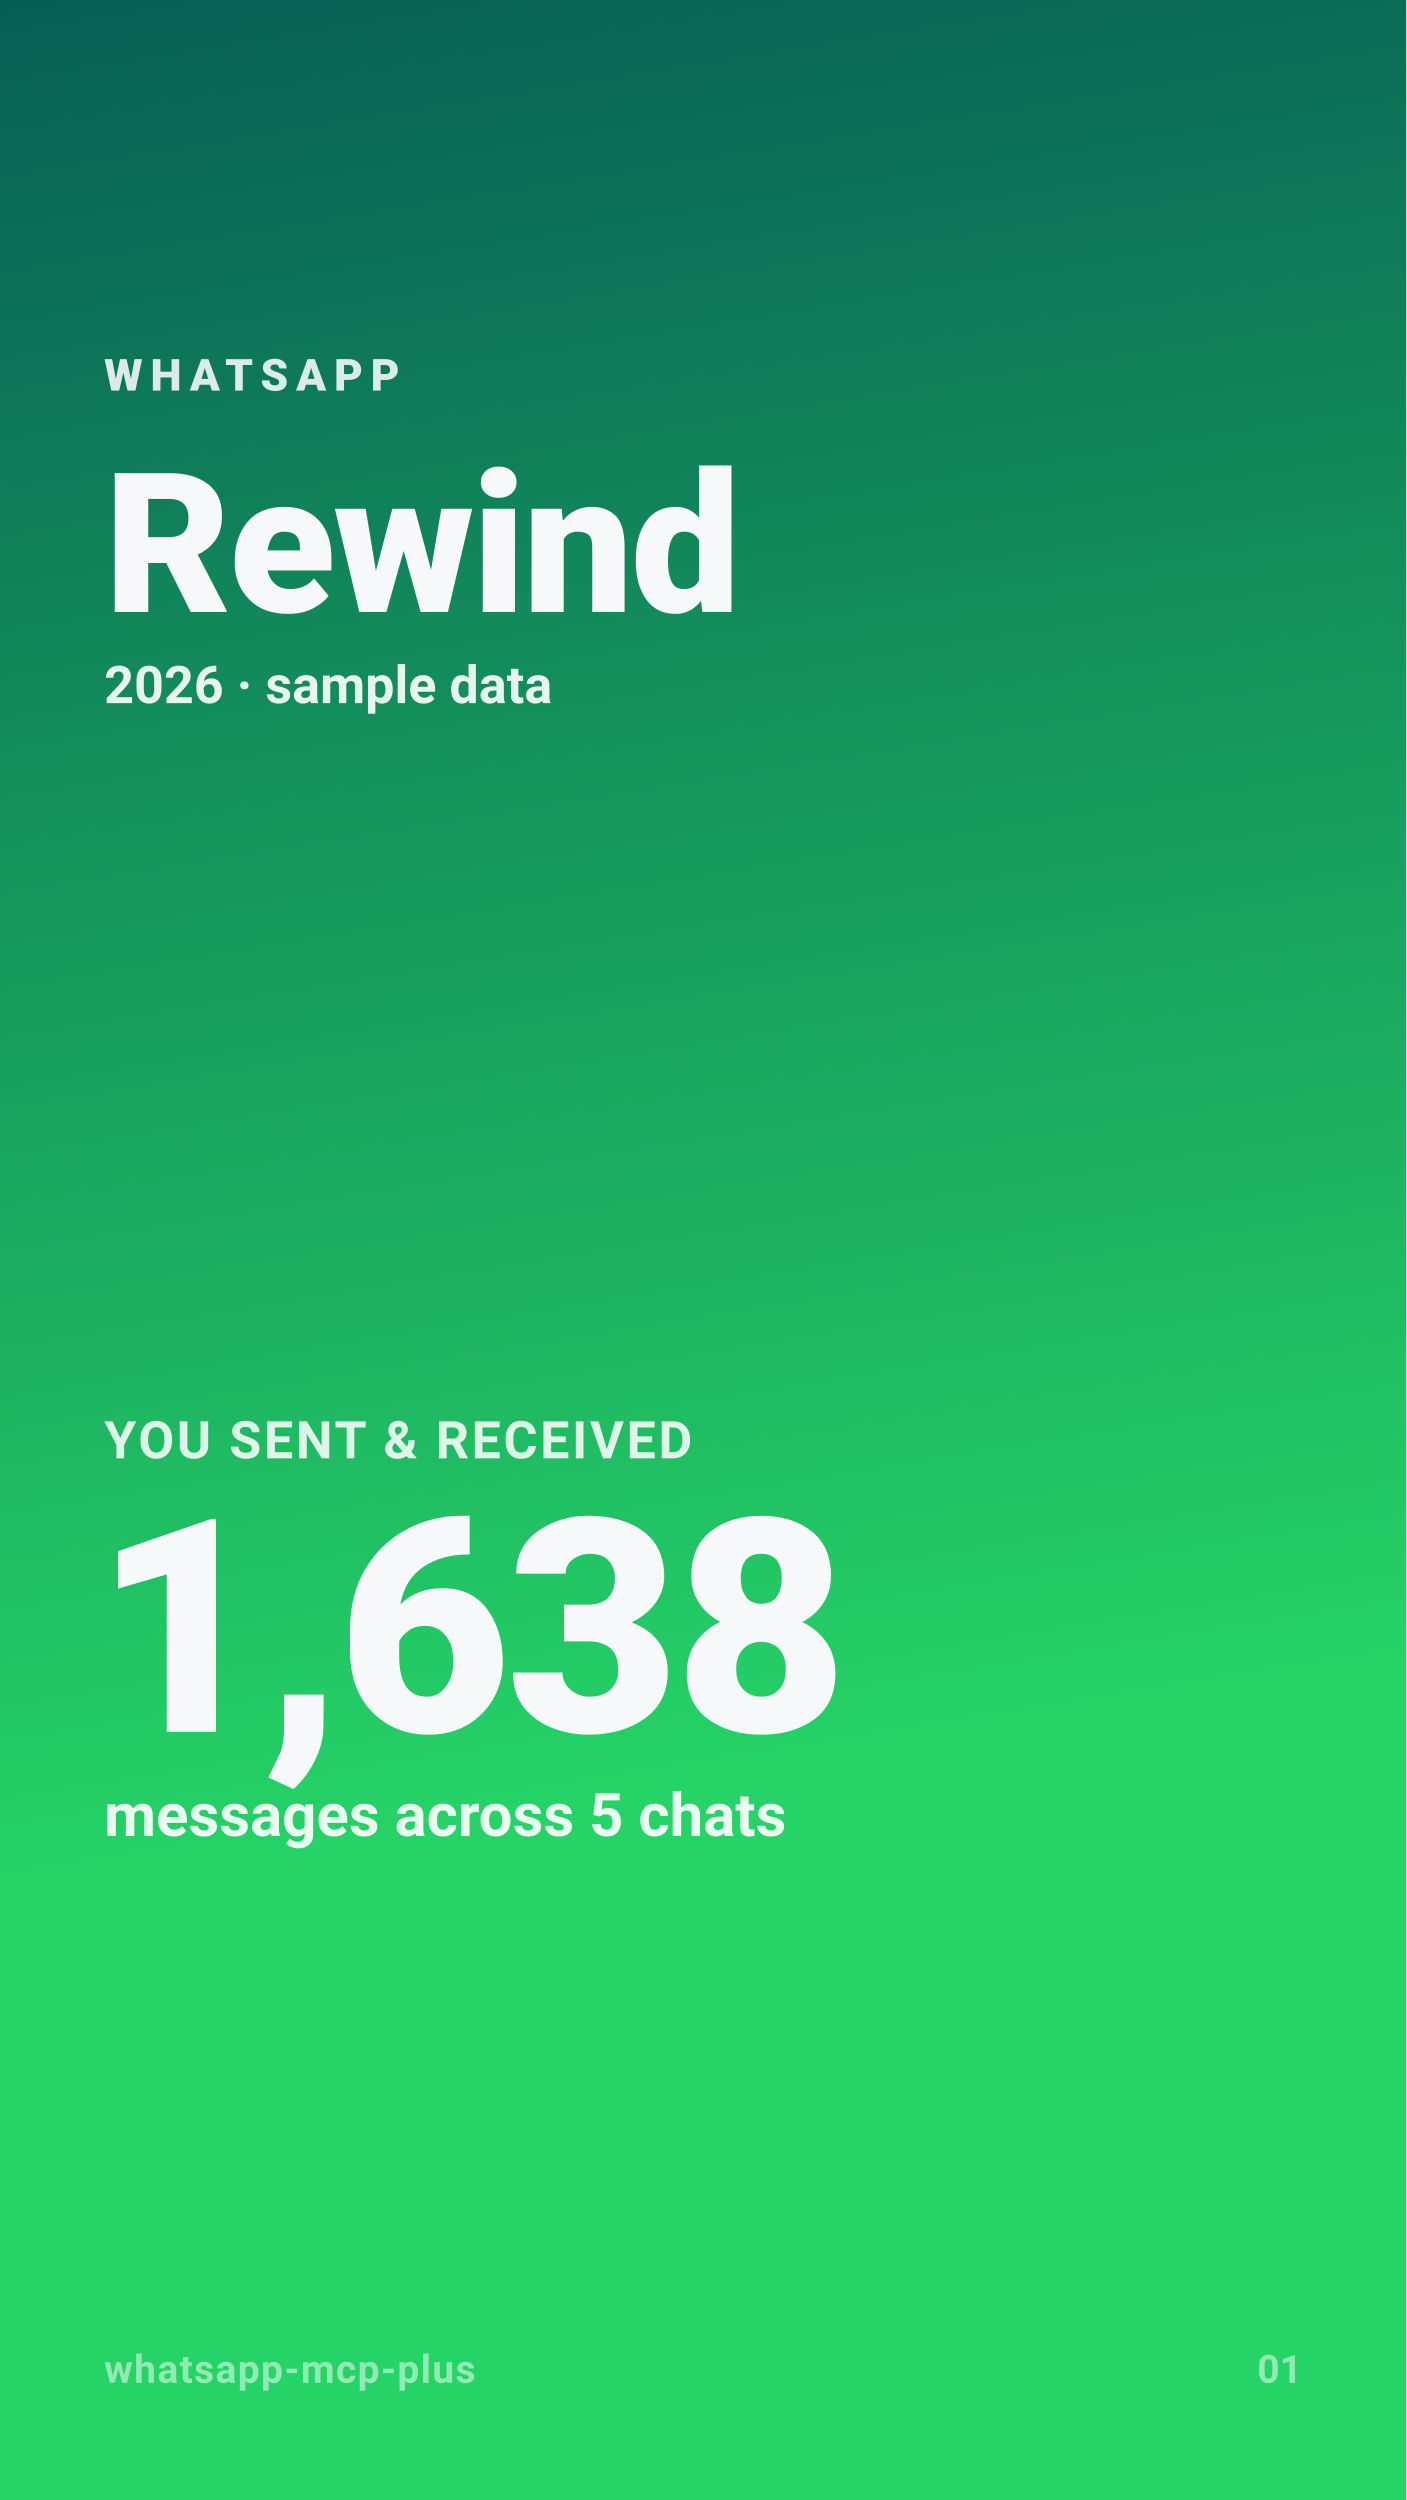
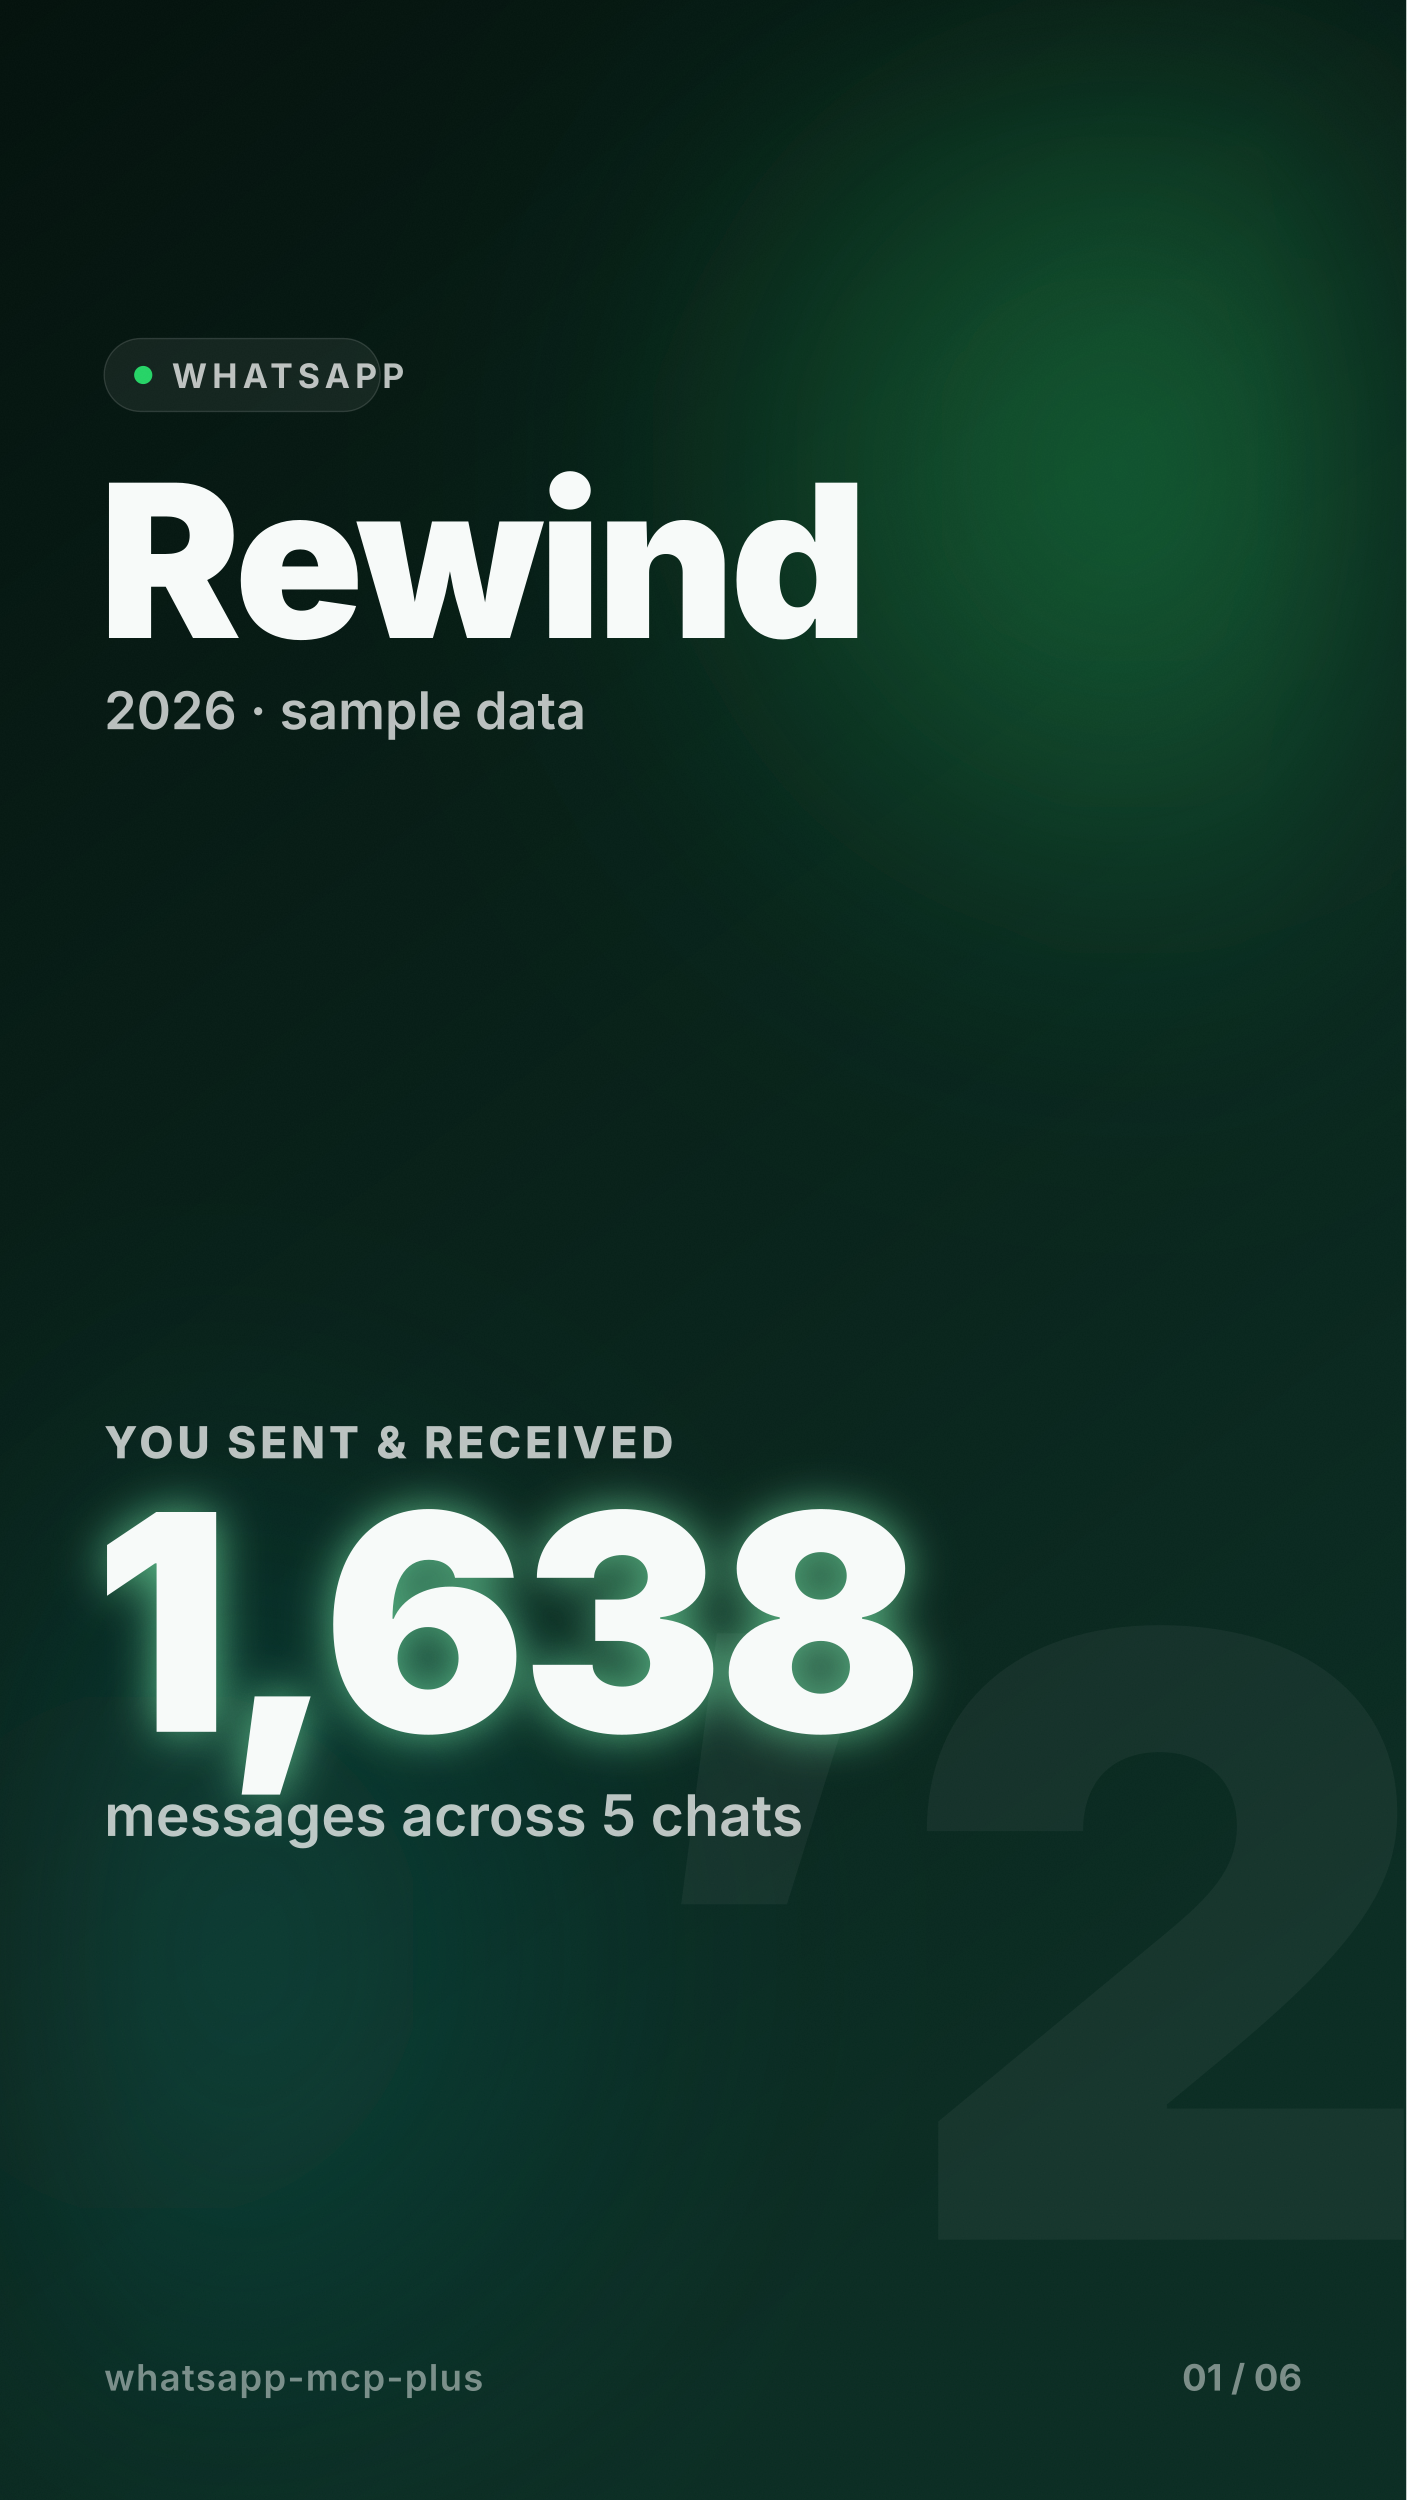
- <svg xmlns="http://www.w3.org/2000/svg" width="1080" height="1920" viewBox="0 0 1080 1920" font-family="-apple-system, 'Segoe UI', Roboto, Helvetica, Arial, sans-serif">
+ <svg xmlns="http://www.w3.org/2000/svg" width="1080" height="1920" viewBox="0 0 1080 1920" font-family="'SF Pro Display','Segoe UI Variable Display','Segoe UI',system-ui,sans-serif">
  <defs>
-     <linearGradient id="g1" x1="0" y1="0" x2="0.067" y2="0.750">
-       <stop offset="0" stop-color="#075E54" />
-       <stop offset="1" stop-color="#25D366" />
+     <linearGradient id="bg-c1" x1="0" y1="0" x2="0.4" y2="1">
+       <stop offset="0" stop-color="#03110c" />
+       <stop offset="1" stop-color="#0a2c22" />
    </linearGradient>
+     <radialGradient id="orb-c1-0">
+       <stop offset="0" stop-color="#25D366" stop-opacity="0.9" />
+       <stop offset="1" stop-color="#25D366" stop-opacity="0" />
+     </radialGradient>
+     <radialGradient id="orb-c1-1">
+       <stop offset="0" stop-color="#0f766e" stop-opacity="0.9" />
+       <stop offset="1" stop-color="#0f766e" stop-opacity="0" />
+     </radialGradient>
+     <filter id="soft-c1" x="-50%" y="-50%" width="200%" height="200%">
+       <feGaussianBlur stdDeviation="120" />
+     </filter>
+     <filter id="glow-c1" x="-40%" y="-40%" width="180%" height="180%">
+       <feGaussianBlur stdDeviation="18" />
+     </filter>
+     <filter id="grain-c1">
+       <feTurbulence type="fractalNoise" baseFrequency="0.9" numOctaves="2" stitchTiles="stitch" />
+       <feColorMatrix type="matrix" values="0 0 0 0 1  0 0 0 0 1  0 0 0 0 1  0 0 0 0.5 0" />
+     </filter>
  </defs>
-   <rect width="1080" height="1920" fill="url(#g1)" />
-   <text x="80" y="300" fill="rgba(255,255,255,0.85)" font-size="34" font-weight="800" letter-spacing="6">WHATSAPP</text>
-   <text x="80" y="470" fill="#F6F8F9" font-size="150" font-weight="900" letter-spacing="-2">Rewind</text>
-   <text x="80" y="540" fill="rgba(255,255,255,0.9)" font-size="40" font-weight="600">2026 · sample data</text>
-   <text x="80" y="1120" fill="rgba(255,255,255,0.85)" font-size="40" font-weight="700" letter-spacing="2">YOU SENT &amp; RECEIVED</text>
-   <text x="72" y="1330" fill="#F6F8F9" font-size="230" font-weight="900" letter-spacing="-4">1,638</text>
-   <text x="80" y="1410" fill="rgba(255,255,255,0.9)" font-size="46" font-weight="600">messages across 5 chats</text>
-   <text x="80" y="1830" fill="rgba(255,255,255,0.5)" font-size="30" font-weight="600" letter-spacing="1">whatsapp-mcp-plus</text>
-   <text x="1000" y="1830" fill="rgba(255,255,255,0.5)" font-size="30" font-weight="700" text-anchor="end">01</text>
+   <rect width="1080" height="1920" fill="url(#bg-c1)" />
+   <circle cx="880" cy="360" r="420" fill="url(#orb-c1-0)" opacity="0.5" filter="url(#soft-c1)" />
+   <circle cx="120" cy="1500" r="460" fill="url(#orb-c1-1)" opacity="0.45" filter="url(#soft-c1)" />
+   <text x="470" y="1720" fill="rgba(255,255,255,0.045)" font-size="640" font-weight="900" letter-spacing="-6">’26</text>
+   <rect x="80" y="260" width="212" height="56" rx="28" fill="rgba(255,255,255,0.06)" stroke="rgba(255,255,255,0.14)" />
+   <circle cx="110" cy="288" r="7" fill="#25D366" />
+   <text x="132" y="298" fill="rgba(255,255,255,0.72)" font-size="26" font-weight="700" letter-spacing="4">WHATSAPP</text>
+   <text x="76" y="490" fill="#F7FAF9" font-size="164" font-weight="900" letter-spacing="-4">Rewind</text>
+   <text x="80" y="560" fill="rgba(255,255,255,0.72)" font-size="40" font-weight="600">2026 · sample data</text>
+   <text x="80" y="1120" fill="rgba(255,255,255,0.72)" font-size="34" font-weight="800" letter-spacing="3">YOU SENT &amp; RECEIVED</text>
+   <text x="72" y="1330" fill="#7CF3B0" font-size="232" font-weight="900" letter-spacing="-4" filter="url(#glow-c1)" opacity="0.7">1,638</text>
+   <text x="72" y="1330" fill="#F7FAF9" font-size="232" font-weight="900" letter-spacing="-4">1,638</text>
+   <text x="80" y="1410" fill="rgba(255,255,255,0.72)" font-size="44" font-weight="600">messages across 5 chats</text>
+   <rect width="1080" height="1920" filter="url(#grain-c1)" opacity="0.04" />
+   <text x="80" y="1836" fill="rgba(255,255,255,0.46)" font-size="28" font-weight="600" letter-spacing="1">whatsapp-mcp-plus</text>
+   <text x="1000" y="1836" fill="rgba(255,255,255,0.46)" font-size="28" font-weight="700" text-anchor="end">01 / 06</text>
</svg>
